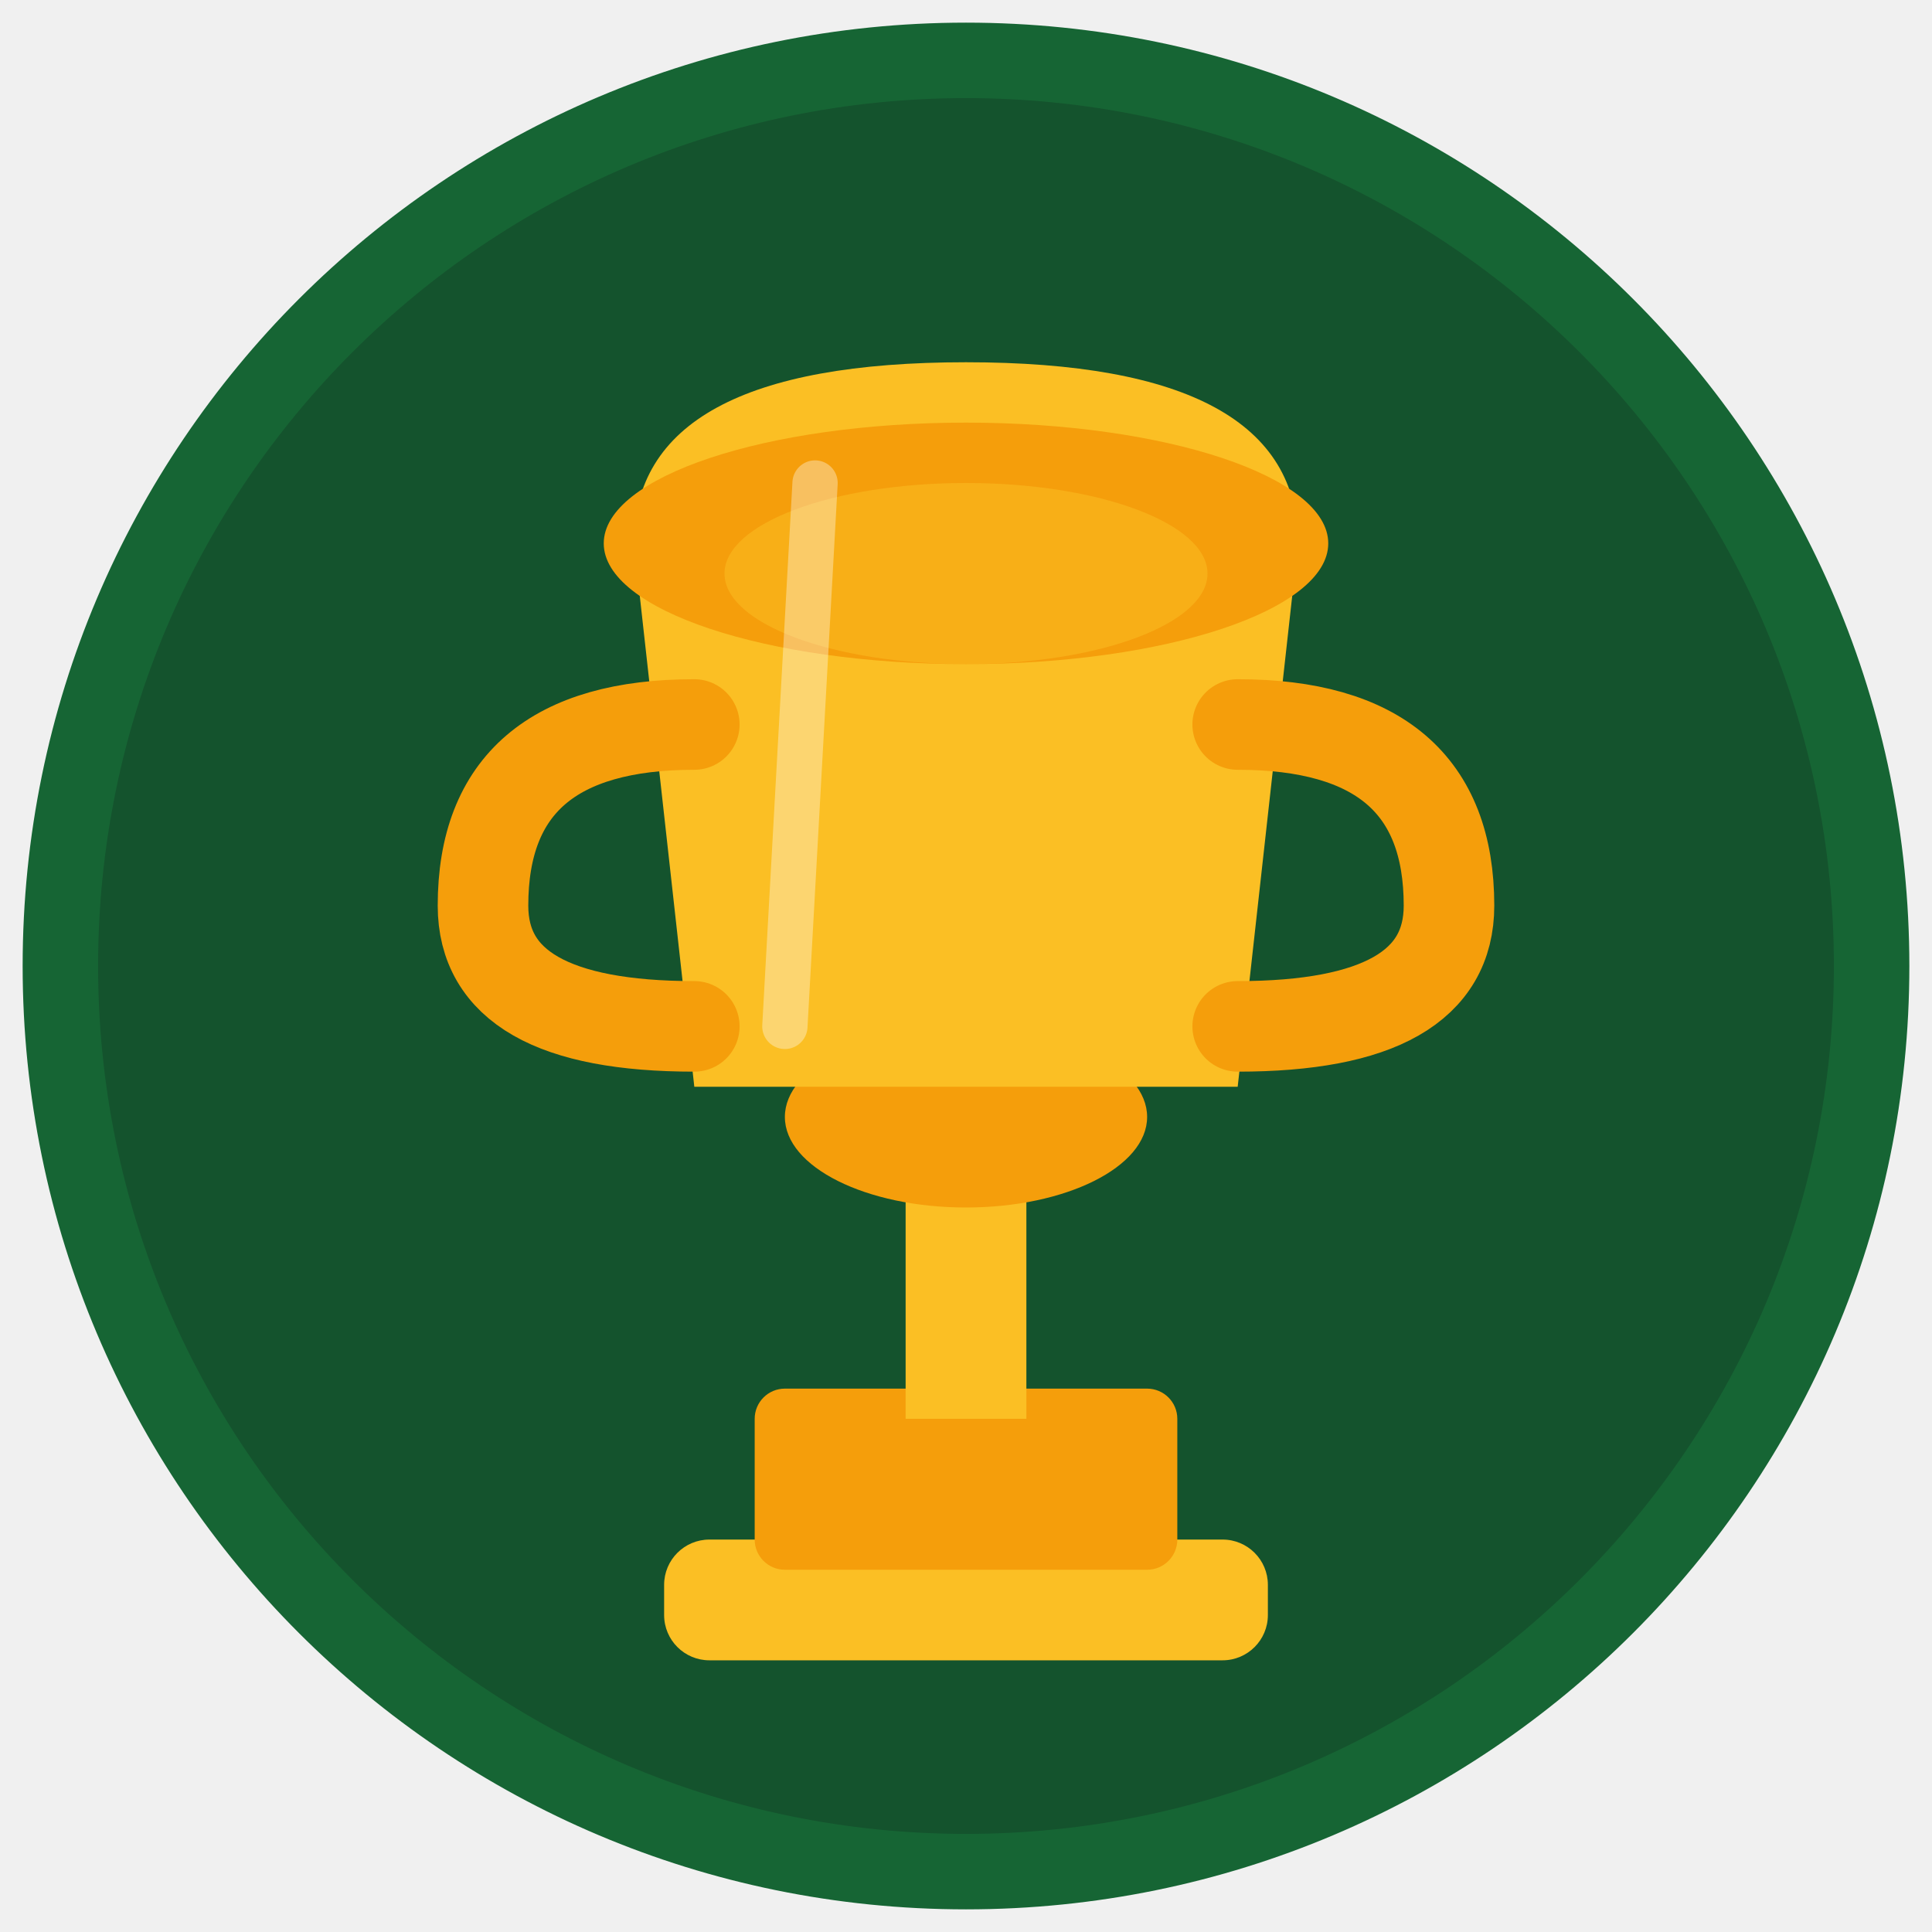
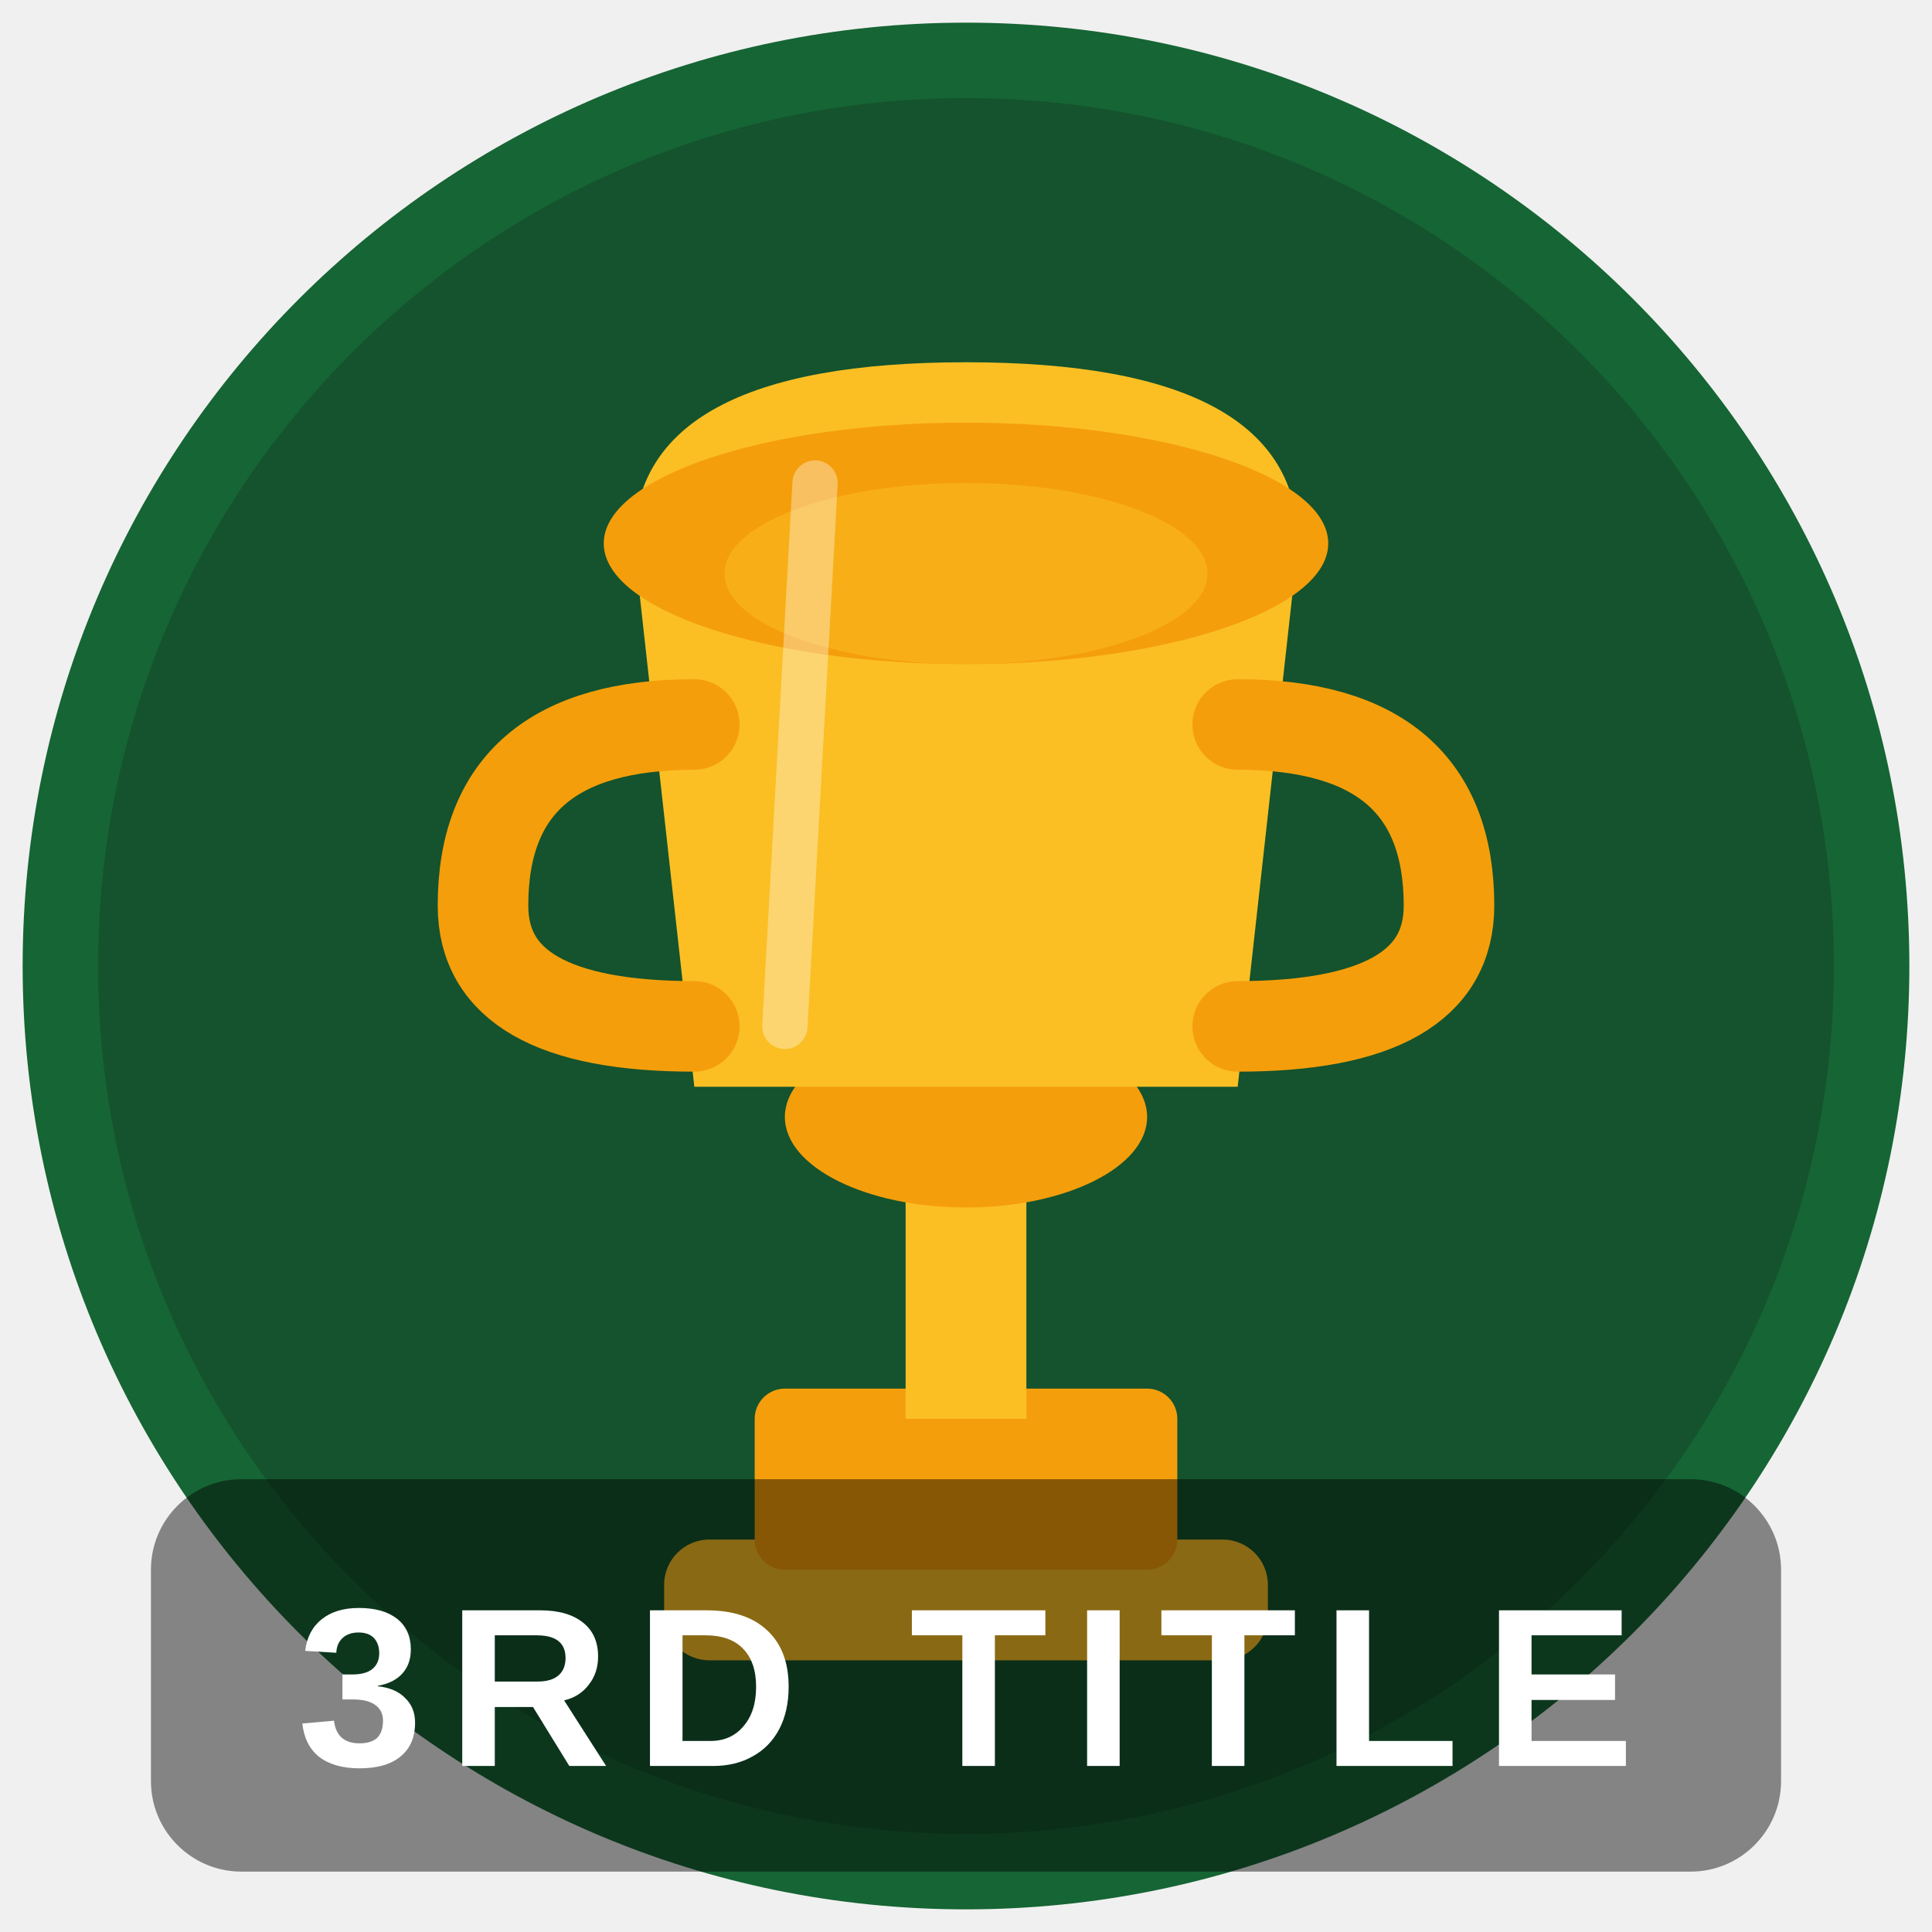
<svg xmlns="http://www.w3.org/2000/svg" viewBox="0 0 64 64">
  <circle cx="32" cy="32" r="30" fill="#14532D" stroke="#166534" stroke-width="2.5" />
  <rect x="22" y="51" width="20" height="4" rx="1.5" fill="#FBBF24" />
  <rect x="25" y="46" width="14" height="6" rx="1" fill="#F59E0B" />
  <rect x="30" y="38" width="4" height="9" fill="#FBBF24" />
  <ellipse cx="32" cy="37" rx="6" ry="3" fill="#F59E0B" />
  <path d="M23,36 L21,18 Q21,12 32,12 Q43,12 43,18 L41,36 Z" fill="#FBBF24" />
  <ellipse cx="32" cy="18" rx="12" ry="4" fill="#F59E0B" />
  <ellipse cx="32" cy="19" rx="8" ry="3" fill="#FBBF24" opacity="0.5" />
  <path d="M23,24 Q16,24 16,30 Q16,34 23,34" fill="none" stroke="#F59E0B" stroke-width="3" stroke-linecap="round" />
  <path d="M41,24 Q48,24 48,30 Q48,34 41,34" fill="none" stroke="#F59E0B" stroke-width="3" stroke-linecap="round" />
  <line x1="27" y1="16" x2="26" y2="34" stroke="white" stroke-width="1.5" stroke-linecap="round" opacity="0.35" />
+   <rect x="5" y="49" width="54" height="13" rx="3" fill="#000" opacity="0.45" />
+   <text x="32" y="58.5" text-anchor="middle" font-family="Arial,sans-serif" font-size="7.5" font-weight="bold" fill="white" letter-spacing="0.8">3RD TITLE</text>
</svg>
